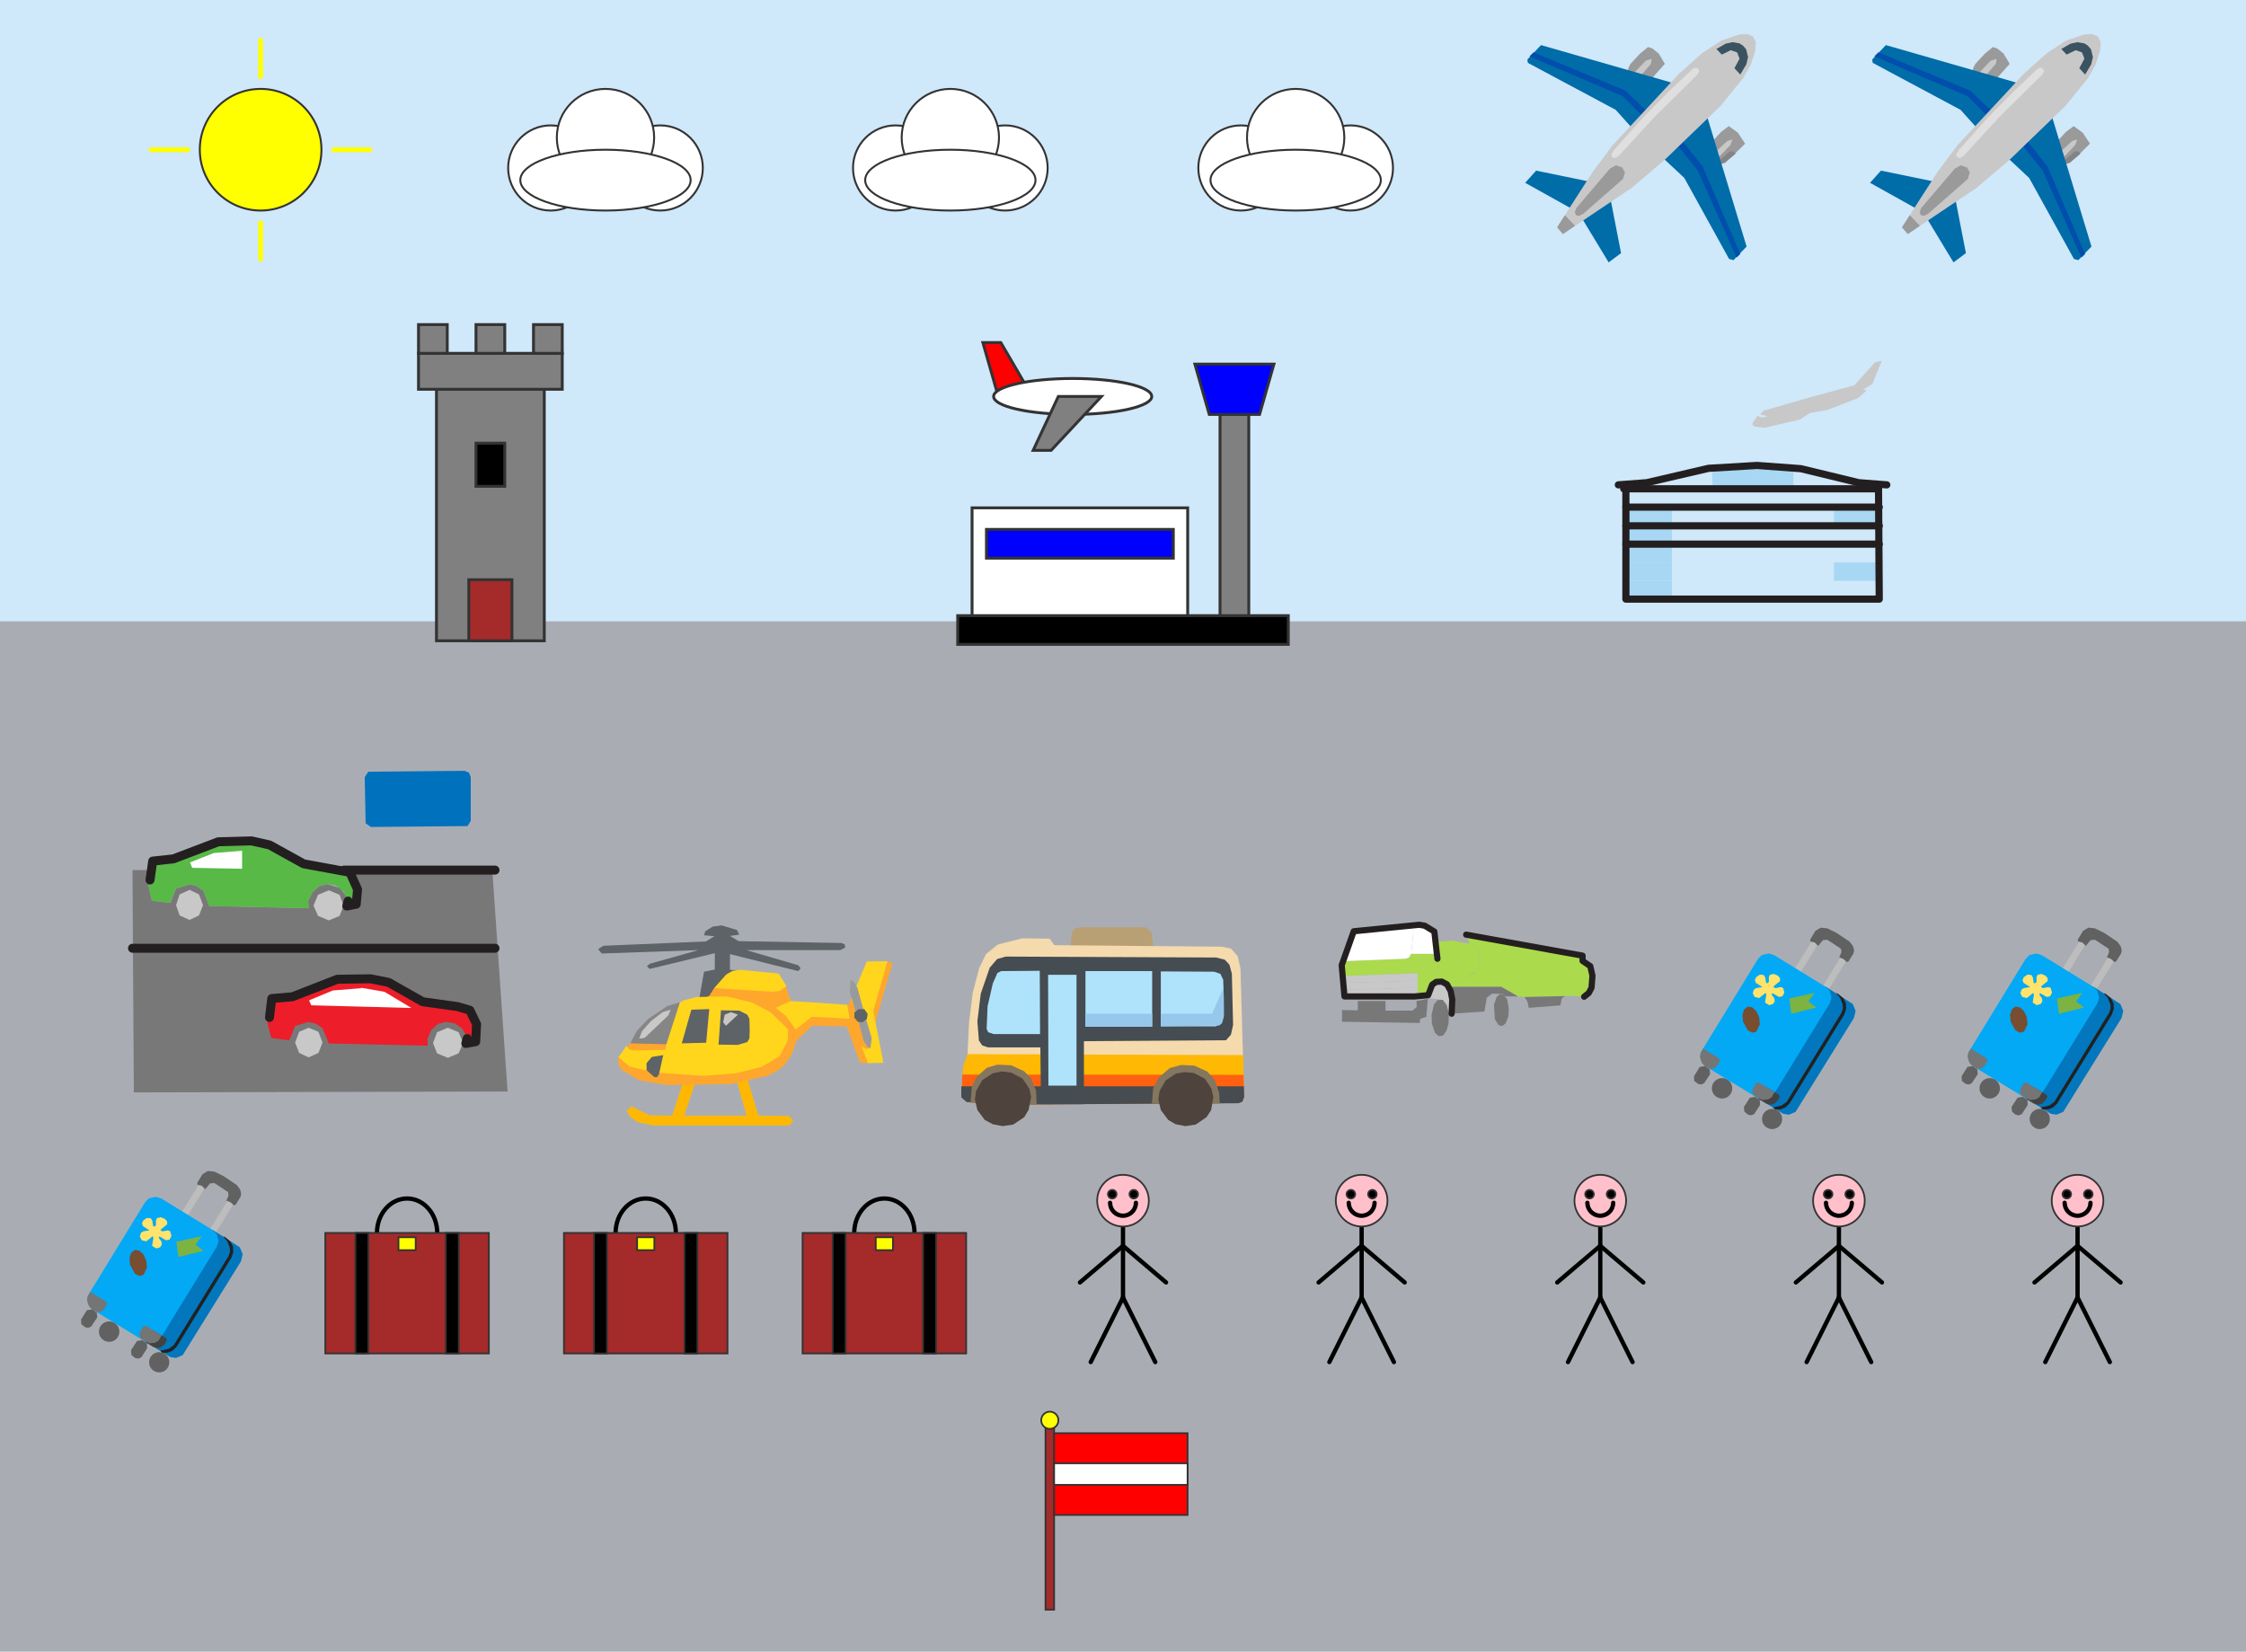
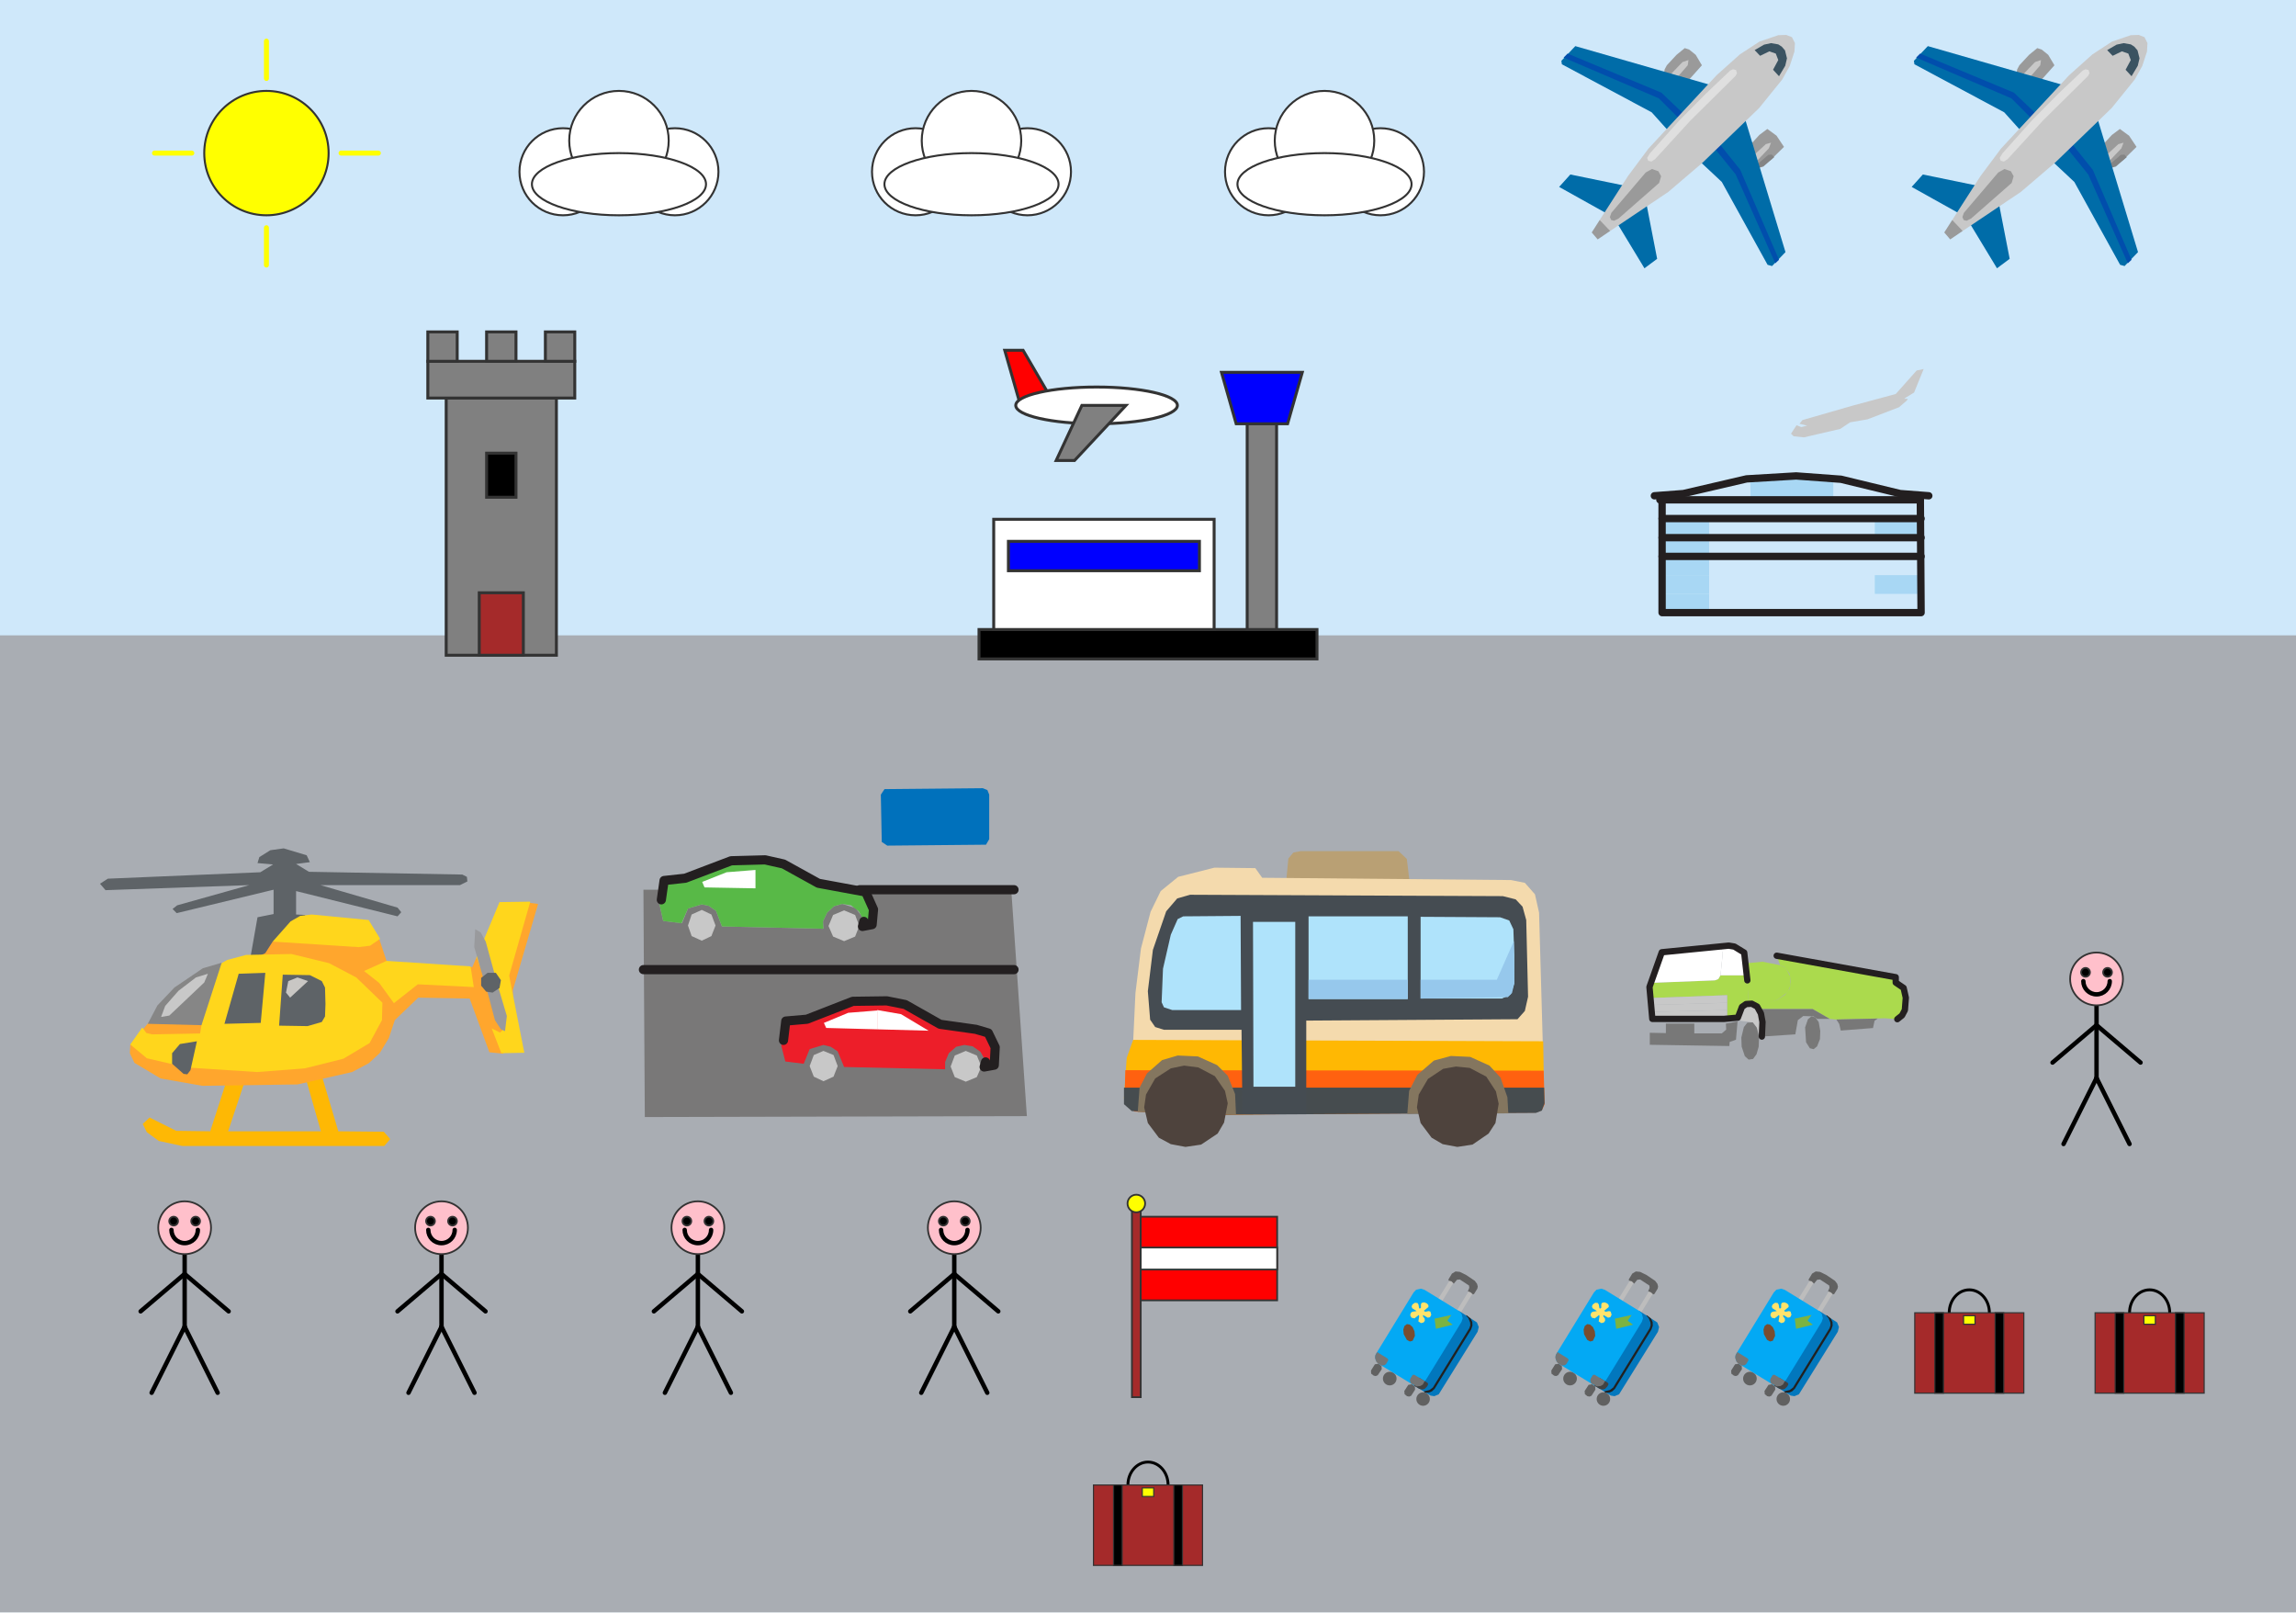
- <svg xmlns="http://www.w3.org/2000/svg" viewBox="0 0 480 353" width="480" height="353">
-   <rect width="480" height="353" fill="#cfe8fa" />
-   <rect y="132.8" width="480" height="220.2" fill="#a9adb3" />
+ <svg xmlns="http://www.w3.org/2000/svg" viewBox="0 0 480 337" width="480" height="337">
+   <rect width="480" height="337" fill="#cfe8fa" />
+   <rect y="132.8" width="480" height="204.2" fill="#a9adb3" />
  <defs>
    <symbol id="o-sun" viewBox="0 0 100 100">
      <polyline points="50,5 50,20" fill="none" stroke="yellow" stroke-width="2" stroke-linecap="round" stroke-linejoin="round" />
      <polyline points="50,80 50,95" fill="none" stroke="yellow" stroke-width="2" stroke-linecap="round" stroke-linejoin="round" />
      <polyline points="5,50 20,50" fill="none" stroke="yellow" stroke-width="2" stroke-linecap="round" stroke-linejoin="round" />
      <polyline points="80,50 95,50" fill="none" stroke="yellow" stroke-width="2" stroke-linecap="round" stroke-linejoin="round" />
      <ellipse cx="50" cy="50" rx="25" ry="25" fill="yellow" stroke="#333" stroke-width="0.8" />
    </symbol>
    <symbol id="o-cloud" viewBox="0 0 100 100">
      <ellipse cx="27.5" cy="57.5" rx="17.5" ry="17.5" fill="white" stroke="#333" stroke-width="0.8" />
      <ellipse cx="72.5" cy="57.5" rx="17.5" ry="17.5" fill="white" stroke="#333" stroke-width="0.8" />
      <ellipse cx="50" cy="45" rx="20" ry="20" fill="white" stroke="#333" stroke-width="0.8" />
      <ellipse cx="50" cy="62.5" rx="35" ry="12.5" fill="white" stroke="#333" stroke-width="0.8" />
    </symbol>
    <symbol id="o-airplane" viewBox="0 0 100 100">
      <polygon points="29,63.1 7.1,58.6 2.6,63.6 21.6,74.2 27,68.5" fill="#006CA8" />
      <polygon points="26,78.3 36.9,96.3 42,92.5 37.7,70.4 30.1,71.3" fill="#006CA8" />
      <polygon points="44.7,18.5 45,16.4 45.9,14.7 49.8,10.5 53.1,7.8 54.9,8.4 57.5,10.5 60,14.7 52.5,23.1" fill="#9A9A9A" />
      <polygon points="47,18.8 52.2,13.4 54.6,12.6 54.3,14.7 49.7,20" fill="#C8C8C8" />
      <polygon points="79.7,46.4 83.1,42.7 86.3,40.3 90,43 93,47.5 87.6,52.8 80.3,55.9" fill="#9A9A9A" />
      <polygon points="80.8,50.9 85.7,46.4 87.8,45.8 86.9,48.1 81.3,54" fill="#C8C8C8" />
      <polygon points="82.3,54.5 86.7,50.7 88.1,50.6 89.1,51.6 84.7,55.4 81.9,56.2" fill="#848484" />
      <polygon points="9.1,7 3.5,12.9 3.7,14.3 39.8,33.6 46.9,41.5 63.3,29.8 62.7,22.4" fill="#006CA8" />
      <polygon points="57.1,51.4 68,61.6 86.4,94.9 88.2,95.4 93.6,89.8 76.9,34.8 64,39.5" fill="#006CA8" />
      <polygon points="52.2,33.8 43.7,25.7 6,10 4.4,11.6 42.7,28 50.6,35.9" fill="#014EAC" />
      <polygon points="64.4,47.2 73.6,58.6 89.5,94.3 91,92.9 75.4,56.7 65,43.7" fill="#014EAC" />
      <polygon points="18.9,76.9 15.7,81.9 18.1,84.7 23.1,81.3 22.4,77.9" fill="#9A9A9A" />
      <polygon points="18.9,76.9 30.3,59.2 38.5,48.2 65.9,18.7 75.3,10.3 83.1,5.2 90.7,2.6 93.9,2.5 96.2,3.4 97.4,5.8 97.2,9.2 95.3,15 92.3,20.4 83,31.9 60.2,53.9 46.5,65.6 23.1,81.3" fill="#C8C8C8" />
      <polygon points="81.2,8.6 83.4,10.9 87.1,9.1 89.7,10 90.7,12.6 88.6,16.5 91,19.1 93.5,14.9 94.2,11.9 93.4,8.7 92.1,7.2 90.7,6.3 87.8,5.8 85,6.4" fill="#3B5361" />
      <polygon points="37.4,57.8 23.6,74 23,75.7 23.5,76.9 24.7,77.2 26.5,76.3 42.8,62 43.6,59.3 42.5,57.3 39.9,56.4" fill="#9A9A9A" />
      <polygon points="39.1,50.1 38,51.9 38.4,53.1 39.7,53.4 41.2,52.4 55.4,36.9 73.5,19 74.1,17.9 73.7,16.6 72.5,16.3 71.4,16.8 61.5,26.2 51,36.8" fill="#DFDFDF" />
    </symbol>
    <symbol id="o-tower" viewBox="0 0 100 100">
      <rect x="35" y="25" width="30" height="70" fill="grey" stroke="#333" stroke-width="0.8" />
      <rect x="30" y="15" width="40" height="10" fill="grey" stroke="#333" stroke-width="0.8" />
      <rect x="30" y="7" width="8" height="8" fill="grey" stroke="#333" stroke-width="0.8" />
      <rect x="46" y="7" width="8" height="8" fill="grey" stroke="#333" stroke-width="0.8" />
      <rect x="62" y="7" width="8" height="8" fill="grey" stroke="#333" stroke-width="0.8" />
      <rect x="46" y="40" width="8" height="12" fill="black" stroke="#333" stroke-width="0.8" />
      <rect x="44" y="78" width="12" height="17" fill="brown" stroke="#333" stroke-width="0.8" />
    </symbol>
    <symbol id="o-airport" viewBox="0 0 100 100">
      <rect x="4" y="88" width="92" height="8" fill="black" stroke="#333" stroke-width="0.8" />
      <rect x="8" y="58" width="60" height="30" fill="white" stroke="#333" stroke-width="0.8" />
      <rect x="77" y="32" width="8" height="56" fill="grey" stroke="#333" stroke-width="0.8" />
      <polygon points="15,26 23,24 16,12 11,12" fill="red" stroke="#333" stroke-width="0.8" />
      <rect x="12" y="64" width="52" height="8" fill="blue" stroke="#333" stroke-width="0.8" />
      <polygon points="70,18 92,18 88,32 74,32" fill="blue" stroke="#333" stroke-width="0.8" />
      <ellipse cx="36" cy="27" rx="22" ry="5" fill="white" stroke="#333" stroke-width="0.8" />
      <polygon points="32,27 44,27 30,42 25,42" fill="grey" stroke="#333" stroke-width="0.8" />
    </symbol>
    <symbol id="o-hangar" viewBox="0 0 100 100">
      <polygon points="66,27 77.5,23.9 83.2,17.5 85.1,17.1 82.5,23.5 80.2,24.9 79.8,25.2 80.8,25.2 80.5,25.7 78.4,27.5 69.8,30.8 65.1,31.6 62.4,33.4 52.5,35.7 49.7,35.4 49,34.7 50.5,32.4 51.8,32.9 53.4,32.5 51.3,32 52.1,31" fill="#C8C8C8" />
      <polygon points="71.8,73.2 84.4,73.2 84.4,78.3 71.8,78.3" fill="#A8D7F4" />
      <polygon points="71.8,57.8 84.4,57.8 84.4,63 71.8,63" fill="#A8D7F4" />
      <polygon points="60.5,46.9 60.5,52.7 49.2,52.7 49.2,46.2" fill="#A8D7F4" />
      <polygon points="49.2,46.4 49.2,52.7 38,52.7 37.9,46.8" fill="#A8D7F4" />
      <polygon points="13.9,78.3 26.7,78.3 26.7,83.4 13.9,83.4" fill="#A8D7F4" />
      <polygon points="13.9,73.2 26.7,73.2 26.7,78.3 13.9,78.3" fill="#A8D7F4" />
      <polygon points="13.9,68.1 26.7,68.1 26.7,73.2 13.9,73.2" fill="#A8D7F4" />
      <polygon points="13.9,63 26.7,63 26.7,68.1 13.9,68.1" fill="#A8D7F4" />
      <polygon points="13.9,57.8 26.7,57.8 26.7,63 13.9,63" fill="#A8D7F4" />
      <polyline points="84.2,52.7 84.4,83.4 13.9,83.4 13.9,52.1" fill="none" stroke="#231F20" stroke-width="2" stroke-linecap="round" stroke-linejoin="round" />
      <polyline points="13.3,52.7 84.2,52.7" fill="none" stroke="#231F20" stroke-width="2" stroke-linecap="round" stroke-linejoin="round" />
      <polyline points="13.9,68.1 84.4,68.1" fill="none" stroke="#231F20" stroke-width="2" stroke-linecap="round" stroke-linejoin="round" />
      <polyline points="13.9,63 84.4,63" fill="none" stroke="#231F20" stroke-width="2" stroke-linecap="round" stroke-linejoin="round" />
      <polyline points="13.9,57.8 84.4,57.8" fill="none" stroke="#231F20" stroke-width="2" stroke-linecap="round" stroke-linejoin="round" />
      <polyline points="86.5,51.6 78.7,51 62.6,47.1 50.4,46.2 36.9,47 19.7,51 11.8,51.6" fill="none" stroke="#231F20" stroke-width="2" stroke-linecap="round" stroke-linejoin="round" />
    </symbol>
+     <symbol id="o-helicopter" viewBox="0 0 100 100">
+       <polygon points="64.1,93.5 54.2,93.4 50.6,81.3 47.2,82.2 50.4,93.4 30.2,93.4 33.9,82.3 29.9,82.3 26.3,93.4 18.9,93.3 13.1,90.4 11.6,91.8 12.5,93.6 15.1,95.5 20.2,96.6 64.2,96.6 65.5,95.1" fill="#FEB804" />
+       <polygon points="81.2,37.5 47.8,36.9 45,35.2 48,34.8 47.3,33.3 42.3,31.8 39.4,32.2 37,33.7 36.6,35 40,35.3 37.2,37 4,38.4 2.3,39.5 3.5,40.9 34.8,39.8 19.1,44.2 18.1,45 19,45.9 40.1,40.8 40.1,46.1 36.6,46.8 35.1,55.3 43.6,55.8 47,46.3 45,46.2 45,41.1 67.1,46.6 67.9,45.7 67.1,44.7 50.3,39.8 80.7,39.8 82.3,39 82.2,38" fill="#5E6367" />
+       <polygon points="13,69.6 8.9,74.5 8.8,76.4 9.8,78.5 15.5,81.9 24.6,83.5 45.3,83.2 57.2,80.5 60.8,78.6 63.2,76.4 65.2,73.1 66.5,69.2 71.6,64.3 82.8,64.5 87.1,76.2 90.1,76.5 92.3,70.3 92.2,62.7 97.7,43.9 95.5,43.6 84.3,55.5 83.4,57.6 81.1,58 64.8,56.6 62.8,50.6 39.9,52.1 38.3,54.6 30.6,58.5" fill="#FFA62D" />
+       <polygon points="89.3,43.5 84.3,55.5 90.3,71.1 89.4,71.9 87.6,71 89.7,76.4 94.7,76.3 91.4,59.5 96,43.4" fill="#FFD61C" />
+       <polygon points="59.8,58.5 63.1,61.1 66.3,65.5 71.5,61.4 83.7,62 83,57.5 64.7,56.3" fill="#FFD61C" />
+       <polygon points="39.9,52.1 58.6,53.3 61.1,53 63.3,51.5 60.8,47.4 48.4,46.2 45.9,46.5 43.8,47.7" fill="#FFD61C" />
+       <polygon points="63.8,65.4 58.1,59.9 52.2,56.8 44,54.8 34.1,55 30,56.1 24,59.5 19.3,65.3 18.1,68.2 24.4,70.2 24.1,72.1 13.7,72.3 12.4,72 11.5,70.8 8.9,74.5 12.5,77.5 21.1,79.5 36.5,80.5 46.9,79.7 55.3,77.6 61,74.2 63.7,69.2" fill="#FFD61C" />
+       <polygon points="32.5,59.1 29.4,70 37.3,69.8 38.3,58.9" fill="#5E6367" />
+       <polygon points="42.1,59.3 41.3,70.4 47.5,70.5 50.6,69.6 51.3,68.4 51.4,65.7 51.3,62.1 50.6,60.7 48,59.4" fill="#5E6367" />
+       <polygon points="23.4,73.8 19.7,74.4 18,76.4 18,78.7 20.5,80.9 21.3,81 22,80.1" fill="#5E6367" />
+       <polygon points="12.7,70 24.4,70.3 28.8,56.7 24.7,57.9 18.5,62.1 14.8,66" fill="#868686" />
+       <polygon points="43.3,60.7 42.8,63.2 43.7,64.3 47.6,60.7 45.3,59.9" fill="#C9C7C4" />
+       <polygon points="25.8,59.1 23.2,59.9 19.4,62.8 16.5,66.1 15.6,68.5 17.4,68.2 25,61" fill="#C8C8C8" />
+       <polygon points="84,49.4 83.8,53.3 85.9,60.5 88.3,59.4 86.3,52.1 85.2,50.1" fill="#999A9D" />
+       <polygon points="86.5,62.4 88.3,69.2 89.6,71.2 90.5,71.6 90.9,68.3 89.2,62.6 88.8,61.7" fill="#999A9D" />
+       <polygon points="86.7,58.9 85.3,60 85.3,61.7 86.4,63 87.8,63.2 89.3,62.2 89.6,60.5 88.5,58.9" fill="#5E6367" />
+     </symbol>
    <symbol id="o-road" viewBox="0 0 100 100">
      <polygon points="90.9,58.2 93.1,90.1 9.9,90.3 9.7,58.2" fill="#797878" />
      <polygon points="18,48.1 19.3,44.9 22.3,44 23.8,44.3 25.4,45.4 26.7,48.8 48.8,49.3 48.7,47.7 49.6,45.8 51.1,44.4 52.9,43.9 55.8,44.8 57.4,46.9 57.3,48.8 58.2,48.8 59.4,48.4 59.7,44.5 58.4,41.7 56.7,40.8 89.7,40.8 90.9,58.2 9.7,58.2 9.6,40.8 13.8,40.8 13.1,44 13.9,47.6" fill="#797878" />
      <polygon points="40.1,73.3 40.6,69.4 45.2,69 55.2,65.1 62.6,65 66.6,65.8 74.2,70.1 82,71.2 84.7,72 86.2,75.1 86,79 83.8,79.4 84,77.9 83,76.1 81.3,74.9 79.5,74.6 77.7,75 76.1,76.4 75.3,78.3 75.3,79.9 53.3,79.4 51.9,76 50.4,75 48.8,74.6 45.8,75.5 44.5,78.7 40.5,78.2 39.6,74.7" fill="#ED1E29" />
      <polygon points="84.9,20.1 84.9,29.8 84.2,31 62.7,31.2 61.5,30.4 61.3,20.1 62.1,18.9 83.5,18.7 84.5,19.1" fill="#0071BC" />
      <polygon points="79.8,75.9 82.2,76.9 83.2,79.3 82.2,81.6 79.8,82.6 77.4,81.6 76.5,79.3 77.4,76.9" fill="#C8C8C8" />
      <polygon points="71.7,71.5 60.5,71.2 60.5,67 65.7,67.9" fill="#FFFFFF" />
      <polygon points="60.5,67.1 60.5,71.2 49.4,70.9 48.9,69.8 54.2,67.6" fill="#FFFFFF" />
      <polygon points="13.6,42.6 14.1,38.8 18.7,38.3 28.7,34.5 36.1,34.3 40.1,35.2 47.7,39.4 58,41.3 59.7,44.5 59.4,48.4 57.3,48.8 57.5,47.3 56.5,45.5 54.8,44.2 52.9,43.9 51.1,44.4 49.6,45.8 48.7,47.7 48.8,49.3 26.7,48.8 25.4,45.4 23.8,44.3 22.3,44 19.3,44.9 17.9,48.1 13.9,47.6 13.1,44" fill="#58B947" />
      <polygon points="53.3,45.3 55.7,46.3 56.6,48.7 55.7,51 53.3,52 50.9,51 49.9,48.7 50.9,46.3" fill="#C8C8C8" />
      <polygon points="48.8,75.9 51,76.8 51.9,79.2 51,81.5 48.8,82.5 46.7,81.5 45.8,79.2 46.7,76.8" fill="#C8C8C8" />
      <polygon points="34,36.5 34,40.5 22.9,40.3 22.4,39.1 27.7,37" fill="#FFFFFF" />
      <polygon points="22.3,45.2 24.4,46.2 25.3,48.6 24.4,50.9 22.3,51.9 20.1,50.9 19.3,48.6 20.1,46.2" fill="#C8C8C8" />
      <polyline points="57.6,47.7 57.3,48.8 59.4,48.4 59.7,45.1 58,41.3 47.7,39.4 40.1,35.2 36.1,34.3 28.7,34.5 18.7,38.3 14.1,38.8 13.5,43" fill="none" stroke="#231F20" stroke-width="2" stroke-linecap="round" stroke-linejoin="round" />
      <polyline points="56.7,40.8 90.3,40.8" fill="none" stroke="#231F20" stroke-width="2" stroke-linecap="round" stroke-linejoin="round" />
      <polyline points="9.6,58.2 90.3,58.2" fill="none" stroke="#231F20" stroke-width="2" stroke-linecap="round" stroke-linejoin="round" />
      <polyline points="84.1,78.3 83.8,79.4 86,79 86.2,75.1 84.7,72 82,71.2 74.2,70.1 66.6,65.8 62.6,65 55.2,65.1 45.2,69 40.6,69.4 40.1,73.6" fill="none" stroke="#231F20" stroke-width="2" stroke-linecap="round" stroke-linejoin="round" />
    </symbol>
-     <symbol id="o-helicopter" viewBox="0 0 100 100">
-       <polygon points="64.1,93.5 54.2,93.4 50.6,81.3 47.2,82.2 50.4,93.4 30.2,93.4 33.9,82.3 29.9,82.3 26.3,93.4 18.9,93.3 13.1,90.4 11.6,91.8 12.5,93.6 15.1,95.5 20.2,96.6 64.2,96.6 65.5,95.1" fill="#FEB804" />
-       <polygon points="81.2,37.5 47.8,36.9 45,35.2 48,34.8 47.3,33.3 42.3,31.8 39.4,32.2 37,33.7 36.6,35 40,35.3 37.2,37 4,38.4 2.3,39.5 3.5,40.9 34.8,39.8 19.1,44.2 18.1,45 19,45.9 40.1,40.8 40.1,46.1 36.6,46.8 35.1,55.3 43.6,55.8 47,46.3 45,46.2 45,41.1 67.1,46.6 67.9,45.7 67.1,44.7 50.3,39.8 80.7,39.8 82.3,39 82.2,38" fill="#5E6367" />
-       <polygon points="13,69.6 8.9,74.5 8.8,76.4 9.8,78.5 15.5,81.9 24.6,83.5 45.3,83.2 57.2,80.5 60.8,78.6 63.2,76.4 65.2,73.1 66.5,69.2 71.6,64.3 82.8,64.5 87.1,76.2 90.1,76.5 92.3,70.3 92.2,62.7 97.7,43.9 95.5,43.6 84.3,55.5 83.4,57.6 81.1,58 64.8,56.6 62.8,50.6 39.9,52.1 38.3,54.6 30.6,58.5" fill="#FFA62D" />
-       <polygon points="89.3,43.5 84.3,55.5 90.3,71.1 89.4,71.9 87.6,71 89.7,76.4 94.7,76.3 91.4,59.5 96,43.4" fill="#FFD61C" />
-       <polygon points="59.8,58.5 63.1,61.1 66.3,65.5 71.5,61.4 83.7,62 83,57.5 64.7,56.3" fill="#FFD61C" />
-       <polygon points="39.9,52.1 58.6,53.3 61.1,53 63.3,51.5 60.8,47.4 48.4,46.2 45.9,46.5 43.8,47.7" fill="#FFD61C" />
-       <polygon points="63.8,65.4 58.1,59.9 52.2,56.8 44,54.8 34.1,55 30,56.1 24,59.5 19.3,65.3 18.1,68.2 24.4,70.2 24.1,72.1 13.7,72.3 12.4,72 11.5,70.8 8.9,74.5 12.5,77.5 21.1,79.5 36.5,80.5 46.9,79.7 55.3,77.6 61,74.2 63.7,69.2" fill="#FFD61C" />
-       <polygon points="32.5,59.1 29.4,70 37.3,69.8 38.3,58.9" fill="#5E6367" />
-       <polygon points="42.1,59.3 41.3,70.4 47.5,70.5 50.6,69.6 51.3,68.4 51.4,65.7 51.3,62.1 50.6,60.7 48,59.4" fill="#5E6367" />
-       <polygon points="23.4,73.8 19.7,74.4 18,76.4 18,78.7 20.5,80.9 21.3,81 22,80.1" fill="#5E6367" />
-       <polygon points="12.7,70 24.4,70.3 28.8,56.7 24.7,57.9 18.5,62.1 14.8,66" fill="#868686" />
-       <polygon points="43.3,60.7 42.8,63.2 43.7,64.3 47.6,60.7 45.3,59.9" fill="#C9C7C4" />
-       <polygon points="25.8,59.1 23.2,59.9 19.4,62.8 16.5,66.1 15.6,68.5 17.4,68.2 25,61" fill="#C8C8C8" />
-       <polygon points="84,49.4 83.8,53.3 85.9,60.5 88.3,59.4 86.3,52.1 85.2,50.1" fill="#999A9D" />
-       <polygon points="86.5,62.4 88.3,69.2 89.6,71.2 90.5,71.6 90.9,68.3 89.2,62.6 88.8,61.7" fill="#999A9D" />
-       <polygon points="86.7,58.9 85.3,60 85.3,61.7 86.4,63 87.8,63.2 89.3,62.2 89.6,60.5 88.5,58.9" fill="#5E6367" />
-     </symbol>
    <symbol id="o-bus" viewBox="0 0 100 100">
      <polygon points="38.4,39.2 38.9,34 40,32.7 41.6,32.4 62.9,32.4 64.7,34.1 65.3,39.1 65.3,39.4" fill="#B9A074" />
      <polygon points="33.2,38.2 31.7,36.1 22.8,36 14.9,38 11.1,41.1 8.9,45.6 6.8,53.6 5.6,63.3 5.1,73.9 57.8,76.2 94.3,74.1 93.5,45.8 92.6,41.8 90.4,39.3 87.4,38.7" fill="#F4DAAD" />
      <polygon points="5.1,73.5 94.4,73.8 94.6,87.4 94.1,88.6 92.8,89.2 21.2,89.8 5.4,89 3.6,87.6 3.1,86.2 3.7,77.4" fill="#FFB803" />
      <polygon points="3.4,80.1 3.2,87.3 5.4,89.1 21.2,89.8 92.8,89.3 94.1,88.8 94.7,87.5 94.5,80.2" fill="#FF6110" />
      <polygon points="3.1,83.9 3.1,87.5 4.8,89 21.2,89.8 92.8,89.4 94.1,88.9 94.7,87.3 94.6,83.9" fill="#464C4F" />
      <polygon points="27.5,89.8 27.3,85.3 25.7,81.3 23.4,79 19.2,77.1 14.8,76.9 11.4,77.9 8.1,80.8 6.5,83.9 6.1,89.2" fill="#84765F" />
      <polygon points="64.8,89.6 65.2,84.6 67,81.1 70.6,78 74.3,77 78.5,77.2 82.7,79.1 85.1,81.7 86.6,86 86.8,89.5" fill="#84765F" />
      <polygon points="7.5,88.2 8.3,91.6 10.7,94.8 13.3,96.2 16.5,96.8 19.9,96.3 23.5,93.9 24.9,91.5 25.7,87.3 25.1,84.6 22.9,81.4 19.3,79.5 16.2,79.1 13.3,79.7 9.9,81.9 7.9,85.4" fill="#4E433D" />
      <polygon points="66.9,88.2 67.7,91.6 70.1,94.8 72.5,96.2 75.7,96.8 79,96.3 82.5,93.9 84,91.6 84.7,87.4 84.1,84.7 82,81.5 78.4,79.6 75.4,79.3 72.6,79.8 69.3,82 67.3,85.4" fill="#4E433D" />
      <polygon points="42.8,69.3 88.8,69 90.4,67.2 91.1,64.1 90.7,47.4 89.9,44.5 88.4,42.9 85.6,42.2 17.5,41.9 14.7,42.7 12.3,45.5 9.4,53.9 8.3,62.9 8.8,69.1 9.9,70.7 11.8,71.3 28.7,71.3 28.9,89.7 42.8,89.7" fill="#454C52" />
      <polygon points="28.5,46.5 16,46.6 14.8,47.2 13.3,50.6 11.6,58 11.3,65.3 11.8,66.4 13.6,67 28.6,67" fill="#AFE3FB" />
      <polygon points="31.2,47.8 40.4,47.8 40.4,83.7 31.3,83.7" fill="#AFE3FB" />
      <polygon points="43.3,64.6 43.3,46.6 64.9,46.6 64.9,64.6" fill="#AFE3FB" />
      <polygon points="67.7,46.7 67.7,64.5 85.4,64.5 87.3,63.6 88.1,61.2 88.1,55 87.9,49.4 87,47.5 85,46.8" fill="#AFE3FB" />
      <polygon points="84.3,60.4 67.7,60.4 67.7,64.5 86.7,64.2 87.6,63.3 88.1,61.2 88,52" fill="#96C8EC" />
      <polygon points="43.3,60.4 43.3,64.6 64.9,64.6 64.9,60.4" fill="#96C8EC" />
    </symbol>
    <symbol id="o-petrol_tanker" viewBox="0 0 100 100">
      <polygon points="37.2,55.6 36.7,61.4 34.7,62.1 34.6,63.4 9.4,63 9.4,59.2 14.5,59.3 14.5,56.3 23.5,56.3 23.5,59.4 32.2,59.4 33.6,58.2 33.5,56.3" fill="#787878" />
      <polygon points="90.3,46.3 90.2,52 89.3,53.7 87.8,54.9 83.9,54.6 68.5,55 66.4,54.8 61,51.7 44,51.7 43.2,50.7 49.9,48.7 52.2,47.2 53.7,45.2 54.1,43.1 53.7,40.6 52.1,38.4 50.7,37.8 49.6,34.8 87.3,41.6 87.3,43.3 89.4,44.5" fill="#ABDA4D" />
      <polygon points="68.5,55 81.6,54.7 80.6,55.4 80.1,57.7 69.9,58.5 69.4,56.4" fill="#787878" />
      <polygon points="58,53.9 56.3,55.2 55.5,59.7 44.9,60.4 45.1,55.5 44,51.7 61,51.7 66.4,54.8 62.4,54.8 61.3,54" fill="#787878" />
      <polygon points="63.3,61.2 62.4,63.5 61.3,64.4 60.1,64.1 58.9,62.2 58.6,57.5 59.5,54.9 60.6,54 61.8,54.3 62.9,55.8 63.4,58.6" fill="#787878" />
      <polygon points="50.7,37.8 52.4,38.6 53.9,41.4 54,44.1 53.1,46.3 49.9,48.7 46.1,50.1 43.2,50.7 40.7,49.9 39.9,37.2 45.1,36.7" fill="#ABDA4D" />
      <polygon points="37.2,55.3 37.9,52.3 39.2,50.5 40.9,49.9 42.8,50.4 44,51.7 44.9,54.1 44.9,60.4 44,60.4 43.3,57.6 42,55.9" fill="#C8C8C8" />
      <polygon points="44,60.4 43.9,63.6 43.2,66 42.1,67.5 40.7,67.7 39.5,66.6 38.5,63.6 38.4,60.7 39.2,57.4 40.3,56 42,55.9 43.3,57.6" fill="#787878" />
      <polygon points="40.7,49.6 38.2,51.6 37.3,54.4 33.9,54.7 33.9,47.3 9.3,48.2 9.4,44.5 9.6,43.4 30,42.6 31.1,42.2 31.8,41 40.2,41" fill="#ABDA4D" />
      <polygon points="40.2,41 31.8,41 32.5,34.1 32,32.5 31,31.9 35.6,31.7 39.2,33.6" fill="#FFFFFF" />
      <polygon points="33.9,54.3 33.9,54.7 33,54.8 10.2,54.8 9.8,52.6 33.9,52" fill="#C8C8C8" />
      <polygon points="33.9,49.7 33.9,52 9.8,52.6 9.5,50.4" fill="#C8C8C8" />
      <polygon points="33.9,47.3 33.9,49.7 9.5,50.4 9.3,48.2" fill="#C8C8C8" />
      <polygon points="31.8,41 31.1,42.2 30,42.6 9.6,43.4 13.2,33.7 31.2,32 32.2,32.9 32.5,34.1" fill="#FFFFFF" />
      <polyline points="40.3,42.6 39.3,33.8 36.2,31.9 34.4,31.6 13.2,33.7 9.3,44.7 10.2,54.8 33,54.8 37.3,54.4 38.6,51 39.9,50.1 41.7,50 43.4,50.9 44.6,53.1 45.1,55.8 44.9,60.4" fill="none" stroke="#231F20" stroke-width="2" stroke-linecap="round" stroke-linejoin="round" />
      <polyline points="49.6,34.8 87.3,41.6 87.3,43.3 89.8,45 90.5,48.1 90.2,52 89.3,53.7 87.8,54.9" fill="none" stroke="#231F20" stroke-width="2" stroke-linecap="round" stroke-linejoin="round" />
    </symbol>
+     <symbol id="o-person" viewBox="0 0 100 100">
+       <polyline points="50,29 50,62" fill="none" stroke="black" stroke-width="2" stroke-linecap="round" stroke-linejoin="round" />
+       <polyline points="50,38 30,55" fill="none" stroke="black" stroke-width="2" stroke-linecap="round" stroke-linejoin="round" />
+       <polyline points="50,38 70,55" fill="none" stroke="black" stroke-width="2" stroke-linecap="round" stroke-linejoin="round" />
+       <polyline points="50,62 35,92" fill="none" stroke="black" stroke-width="2" stroke-linecap="round" stroke-linejoin="round" />
+       <polyline points="50,62 65,92" fill="none" stroke="black" stroke-width="2" stroke-linecap="round" stroke-linejoin="round" />
+       <ellipse cx="50" cy="17" rx="12" ry="12" fill="pink" stroke="#333" stroke-width="0.8" />
+       <ellipse cx="45" cy="14" rx="2" ry="2" fill="black" stroke="#333" stroke-width="0.8" />
+       <ellipse cx="55" cy="14" rx="2" ry="2" fill="black" stroke="#333" stroke-width="0.8" />
+       <path d="M44 18 A6 6 0 0 0 56 18" fill="none" stroke="black" stroke-width="2" stroke-linecap="round" stroke-linejoin="round" />
+     </symbol>
+     <symbol id="o-flag" viewBox="0 0 100 100">
+       <rect x="14" y="8" width="4" height="86" fill="brown" stroke="#333" stroke-width="0.8" />
+       <rect x="18" y="12" width="62" height="38" fill="red" stroke="#333" stroke-width="0.8" />
+       <ellipse cx="16" cy="6" rx="4" ry="4" fill="yellow" stroke="#333" stroke-width="0.8" />
+       <rect x="18" y="26" width="62" height="10" fill="white" stroke="#333" stroke-width="0.8" />
+     </symbol>
    <symbol id="o-luggage" viewBox="0 0 100 100">
      <ellipse cx="45.7" cy="92.1" rx="4.7" ry="4.7" fill="#616161" />
      <polygon points="34.5,90.1 32.8,88.7 32.6,86.5 35.4,82.2 37.9,81.8 40,83.4 40.1,85.6 37.4,89.8 36,90.4" fill="#616161" />
      <ellipse cx="22.45" cy="77.85" rx="4.75" ry="4.75" fill="#616161" />
      <polygon points="11.3,75.8 9.5,74.4 9.4,72.2 12.1,67.9 14.6,67.5 16.7,69.1 16.9,71.3 14.1,75.5 12.7,76.1" fill="#616161" />
      <polygon points="67.1,10.6 58.8,24.2 56.1,22.5 64.6,8.8" fill="#BDBDBD" />
      <polygon points="80.4,18.2 71.7,32.3 69.1,30.7 77.7,16.6" fill="#BDBDBD" />
      <polygon points="65.8,4.7 63.4,8.7 63.5,9.6 65.5,10.1 67.1,11.7 69.3,9 71.3,8.8 77.7,13 77.9,14.6 76.9,17 78.9,17.8 80.4,19.2 81.2,18.9 83.5,15.2 83.8,13.7 83.3,11.8 81.7,9.7 75.6,5.6 71.3,3.5 68.3,3.2" fill="#616161" />
      <polygon points="83.7,45.2 84.5,41.9 83.2,38.7 70.4,30.5 38.6,82.2 50.9,89.7 53.5,90.1 56.6,88.8" fill="#0277BD" />
      <polygon points="14.9,67.7 39.7,82.8 42.2,83.2 44.6,82.4 46.5,80.6 72.5,38.3 73.3,35.8 72.5,32.6 70.6,30.7 46.7,16 44.2,15.2 40.9,15.9 39.1,17.8 12.7,60.9 12.3,62.6 12.7,65.1" fill="#03A9F4" />
      <polygon points="46.1,86.8 50.2,85.8 52.5,84.1 77.9,42.8 78.6,40.8 78.5,38.8 77.3,35.8 75.4,33.6 76.3,33.9 78.8,36 80,38.4 80.1,41 79.2,43.6 53.8,84.9 51.9,86.7 49.8,87.6 47.2,87.7" fill="#212121" />
      <polygon points="39.7,44.9 40,48.1 38.4,51.5 36.5,52 34.4,50.9 32.2,46.9 31.9,43.7 32.7,41.2 34.4,39.9 36.4,40.2 38.4,42" fill="#784D30" />
      <polygon points="53.7,36.1 54.6,43.2 66.3,40.3 62.6,37.5 65.4,33.5" fill="#7CB342" />
      <polygon points="50.5,35.1 51.4,33.4 50.8,31.2 49.7,30.8 47.2,31.3 46.2,30.6 49.4,28 49.4,26.7 48.4,25.5 46.5,24.7 44.7,25.1 44.2,26.1 44.2,28.5 43.4,29.1 42.9,28.8 42.5,26.3 41.8,25.2 40,25 38.3,26.2 37.7,27.5 38.1,28.8 41.2,30.8 38.2,31.3 37.2,32 36.7,33.7 37.6,35.4 39.7,35.9 42.7,33.5 43,34.4 42.4,38 44.3,39.2 46.1,38.7 46.9,37.5 46.8,36.1 45.5,34.3 45.8,33.6 48.9,35.4" fill="#FFE36C" />
      <polygon points="42.9,84.9 39.4,82.8 42.8,77.2 48.8,80.8 49.3,81.7 48.5,83.3 46.8,85 45,85.5" fill="#424242" />
      <polygon points="39.6,75.2 38.4,75.3 36.7,78 36.5,79.4 37.2,81.2 41.2,83.3 43.8,83 45.5,82 46.8,79.6" fill="#757575" />
      <polygon points="21,63.9 21.5,65 19.9,67.7 18.7,68.6 16.8,68.8 14.3,67.4 13.1,66.1 12.2,63.5 12.4,61.6 13.7,59.4" fill="#757575" />
    </symbol>
    <symbol id="o-suitcase" viewBox="0 0 100 100">
      <path d="M36 32 A14 16 0 0 1 64 32" fill="none" stroke="black" stroke-width="2" stroke-linecap="round" stroke-linejoin="round" />
      <rect x="12" y="32" width="76" height="56" fill="brown" stroke="#333" stroke-width="0.8" />
      <rect x="26" y="32" width="6" height="56" fill="black" stroke="#333" stroke-width="0.8" />
      <rect x="68" y="32" width="6" height="56" fill="black" stroke="#333" stroke-width="0.8" />
      <rect x="46" y="34" width="8" height="6" fill="yellow" stroke="#333" stroke-width="0.8" />
    </symbol>
-     <symbol id="o-person" viewBox="0 0 100 100">
-       <polyline points="50,29 50,62" fill="none" stroke="black" stroke-width="2" stroke-linecap="round" stroke-linejoin="round" />
-       <polyline points="50,38 30,55" fill="none" stroke="black" stroke-width="2" stroke-linecap="round" stroke-linejoin="round" />
-       <polyline points="50,38 70,55" fill="none" stroke="black" stroke-width="2" stroke-linecap="round" stroke-linejoin="round" />
-       <polyline points="50,62 35,92" fill="none" stroke="black" stroke-width="2" stroke-linecap="round" stroke-linejoin="round" />
-       <polyline points="50,62 65,92" fill="none" stroke="black" stroke-width="2" stroke-linecap="round" stroke-linejoin="round" />
-       <ellipse cx="50" cy="17" rx="12" ry="12" fill="pink" stroke="#333" stroke-width="0.8" />
-       <ellipse cx="45" cy="14" rx="2" ry="2" fill="black" stroke="#333" stroke-width="0.8" />
-       <ellipse cx="55" cy="14" rx="2" ry="2" fill="black" stroke="#333" stroke-width="0.8" />
-       <path d="M44 18 A6 6 0 0 0 56 18" fill="none" stroke="black" stroke-width="2" stroke-linecap="round" stroke-linejoin="round" />
-     </symbol>
-     <symbol id="o-flag" viewBox="0 0 100 100">
-       <rect x="14" y="8" width="4" height="86" fill="brown" stroke="#333" stroke-width="0.8" />
-       <rect x="18" y="12" width="62" height="38" fill="red" stroke="#333" stroke-width="0.8" />
-       <ellipse cx="16" cy="6" rx="4" ry="4" fill="yellow" stroke="#333" stroke-width="0.8" />
-       <rect x="18" y="26" width="62" height="10" fill="white" stroke="#333" stroke-width="0.8" />
-     </symbol>
  </defs>
  <use href="#o-sun" x="29.7" y="6" width="52" height="52" />
  <use href="#o-cloud" x="103.4" y="6" width="52" height="52" />
  <use href="#o-cloud" x="177.1" y="6" width="52" height="52" />
  <use href="#o-cloud" x="250.9" y="6" width="52" height="52" />
  <use href="#o-airplane" x="324.6" y="6" width="52" height="52" />
  <use href="#o-airplane" x="398.3" y="6" width="52" height="52" />
  <use href="#o-tower" x="66.4" y="64" width="76.8" height="76.8" />
  <use href="#o-airport" x="201.6" y="64" width="76.8" height="76.8" />
  <use href="#o-hangar" x="336.8" y="64" width="76.8" height="76.8" />
-   <use href="#o-road" x="19.1" y="146.8" width="96" height="96" />
-   <use href="#o-helicopter" x="126.3" y="176.8" width="66" height="66" />
-   <use href="#o-bus" x="203.4" y="176.8" width="66" height="66" />
-   <use href="#o-petrol_tanker" x="280.6" y="176.8" width="66" height="66" />
-   <use href="#o-luggage" x="357.7" y="196.8" width="46" height="46" />
-   <use href="#o-luggage" x="414.9" y="196.8" width="46" height="46" />
-   <use href="#o-luggage" x="13" y="248.8" width="46" height="46" />
-   <use href="#o-suitcase" x="64" y="248.8" width="46" height="46" />
-   <use href="#o-suitcase" x="115" y="248.8" width="46" height="46" />
-   <use href="#o-suitcase" x="166" y="248.8" width="46" height="46" />
-   <use href="#o-person" x="217" y="248.8" width="46" height="46" />
-   <use href="#o-person" x="268" y="248.8" width="46" height="46" />
-   <use href="#o-person" x="319" y="248.8" width="46" height="46" />
-   <use href="#o-person" x="370" y="248.8" width="46" height="46" />
-   <use href="#o-person" x="421" y="248.8" width="46" height="46" />
-   <use href="#o-flag" x="217" y="300.8" width="46" height="46" />
+   <use href="#o-helicopter" x="18.7" y="146.8" width="96" height="96" />
+   <use href="#o-road" x="125.3" y="146.8" width="96" height="96" />
+   <use href="#o-bus" x="232" y="146.8" width="96" height="96" />
+   <use href="#o-petrol_tanker" x="338.7" y="176.8" width="66" height="66" />
+   <use href="#o-person" x="415.3" y="196.8" width="46" height="46" />
+   <use href="#o-person" x="15.6" y="248.8" width="46" height="46" />
+   <use href="#o-person" x="69.3" y="248.8" width="46" height="46" />
+   <use href="#o-person" x="122.9" y="248.8" width="46" height="46" />
+   <use href="#o-person" x="176.5" y="248.8" width="46" height="46" />
+   <use href="#o-flag" x="230.2" y="248.8" width="46" height="46" />
+   <use href="#o-luggage" x="283.8" y="264.8" width="30" height="30" />
+   <use href="#o-luggage" x="321.5" y="264.8" width="30" height="30" />
+   <use href="#o-luggage" x="359.1" y="264.8" width="30" height="30" />
+   <use href="#o-suitcase" x="396.7" y="264.8" width="30" height="30" />
+   <use href="#o-suitcase" x="434.4" y="264.8" width="30" height="30" />
+   <use href="#o-suitcase" x="225" y="300.8" width="30" height="30" />
</svg>
